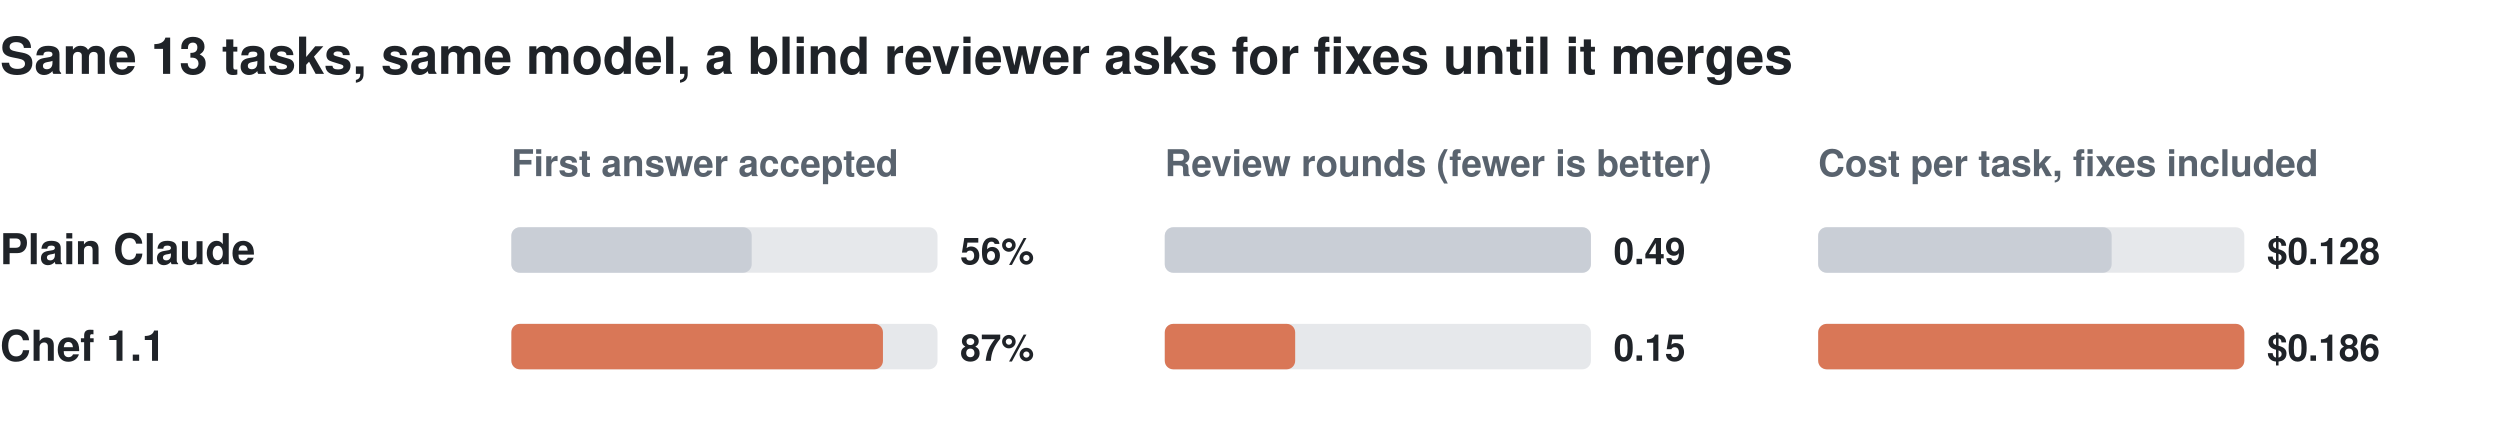
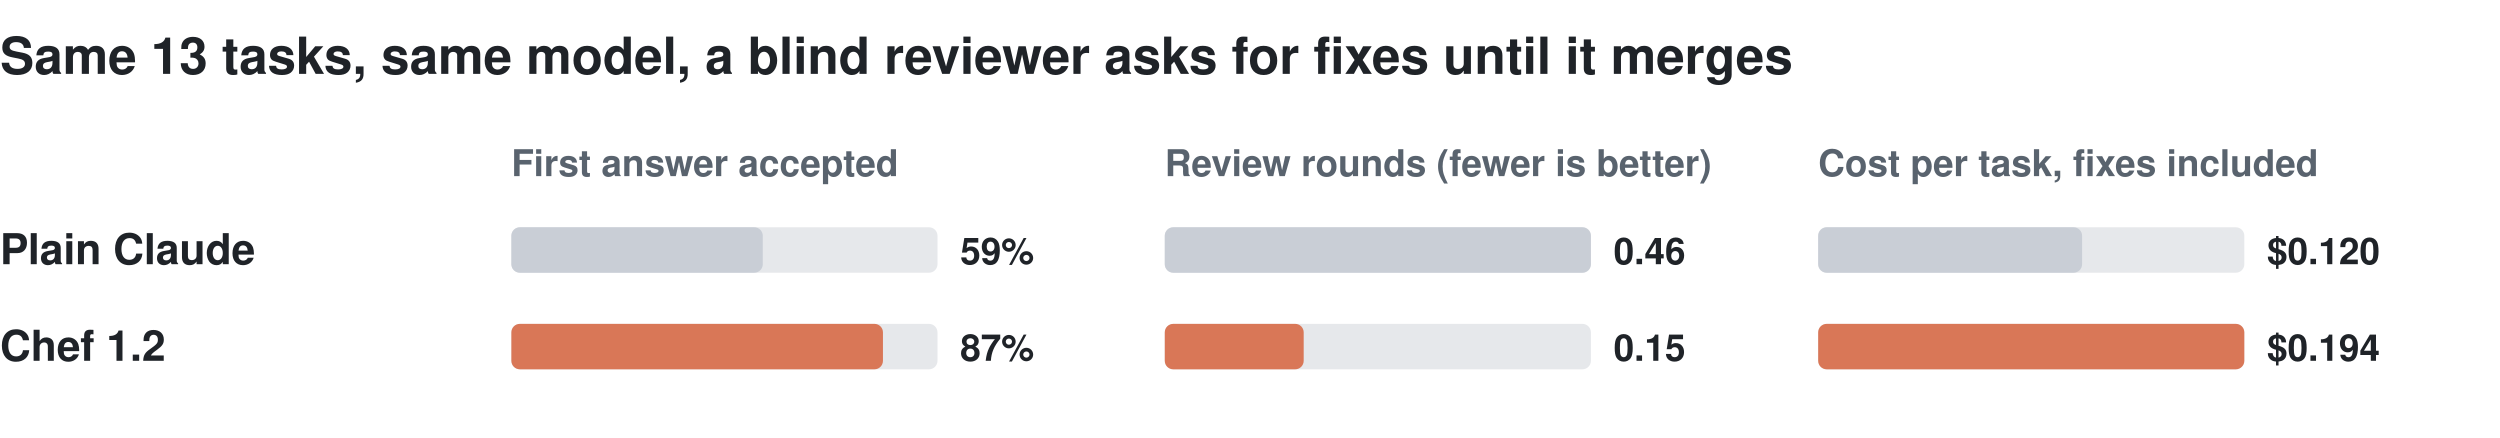
- <svg xmlns="http://www.w3.org/2000/svg" width="880" height="154" viewBox="0 0 880 154" role="img" aria-label="Plain Claude: first answer accepted 56%, 0.49 review rounds per task, $0.128 per task with fixes; Chef 1.1: first answer accepted 87%, 0.15 review rounds per task, $0.186 per task with fixes">
+ <svg xmlns="http://www.w3.org/2000/svg" width="880" height="154" viewBox="0 0 880 154" role="img" aria-label="Plain Claude: first answer accepted 59%, 0.46 review rounds per task, $0.120 per task with fixes; Chef 1.2: first answer accepted 87%, 0.15 review rounds per task, $0.194 per task with fixes">
  <text x="0.0" y="26.0" fill="#1F2328" font-family="-apple-system, BlinkMacSystemFont, 'Segoe UI', Helvetica, Arial, sans-serif" font-size="18" font-weight="600" text-anchor="start">Same 13 tasks, same model, a blind reviewer asks for fixes until it merges</text>
  <text x="180.0" y="62.0" fill="#59636E" font-family="-apple-system, BlinkMacSystemFont, 'Segoe UI', Helvetica, Arial, sans-serif" font-size="13" font-weight="600" text-anchor="start">First answer accepted</text>
  <text x="410.0" y="62.0" fill="#59636E" font-family="-apple-system, BlinkMacSystemFont, 'Segoe UI', Helvetica, Arial, sans-serif" font-size="13" font-weight="600" text-anchor="start">Review rounds (fewer is better)</text>
  <text x="640.0" y="62.0" fill="#59636E" font-family="-apple-system, BlinkMacSystemFont, 'Segoe UI', Helvetica, Arial, sans-serif" font-size="13" font-weight="600" text-anchor="start">Cost per task, fixes included</text>
  <text x="0.0" y="93.0" fill="#1F2328" font-family="-apple-system, BlinkMacSystemFont, 'Segoe UI', Helvetica, Arial, sans-serif" font-size="15" font-weight="600" text-anchor="start">Plain Claude</text>
  <rect x="180.0" y="80.0" width="150.0" height="16.0" rx="3" fill="#E6E8EB" />
-   <rect x="180.0" y="80.0" width="84.6" height="16.0" rx="3" fill="#C9CED6" />
-   <text x="338.0" y="93.0" fill="#1F2328" font-family="-apple-system, BlinkMacSystemFont, 'Segoe UI', Helvetica, Arial, sans-serif" font-size="13" font-weight="600" text-anchor="start">56%</text>
+   <rect x="180.0" y="80.0" width="88.5" height="16.0" rx="3" fill="#C9CED6" />
+   <text x="338.0" y="93.0" fill="#1F2328" font-family="-apple-system, BlinkMacSystemFont, 'Segoe UI', Helvetica, Arial, sans-serif" font-size="13" font-weight="600" text-anchor="start">59%</text>
  <rect x="410.0" y="80.0" width="150.0" height="16.0" rx="3" fill="#E6E8EB" />
  <rect x="410.0" y="80.0" width="150.0" height="16.0" rx="3" fill="#C9CED6" />
-   <text x="568.0" y="93.0" fill="#1F2328" font-family="-apple-system, BlinkMacSystemFont, 'Segoe UI', Helvetica, Arial, sans-serif" font-size="13" font-weight="600" text-anchor="start">0.49</text>
+   <text x="568.0" y="93.0" fill="#1F2328" font-family="-apple-system, BlinkMacSystemFont, 'Segoe UI', Helvetica, Arial, sans-serif" font-size="13" font-weight="600" text-anchor="start">0.46</text>
  <rect x="640.0" y="80.0" width="150.0" height="16.0" rx="3" fill="#E6E8EB" />
-   <rect x="640.0" y="80.0" width="103.3" height="16.0" rx="3" fill="#C9CED6" />
-   <text x="798.0" y="93.0" fill="#1F2328" font-family="-apple-system, BlinkMacSystemFont, 'Segoe UI', Helvetica, Arial, sans-serif" font-size="13" font-weight="600" text-anchor="start">$0.128</text>
-   <text x="0.0" y="127.0" fill="#1F2328" font-family="-apple-system, BlinkMacSystemFont, 'Segoe UI', Helvetica, Arial, sans-serif" font-size="15" font-weight="600" text-anchor="start">Chef 1.1</text>
+   <rect x="640.0" y="80.0" width="92.9" height="16.0" rx="3" fill="#C9CED6" />
+   <text x="798.0" y="93.0" fill="#1F2328" font-family="-apple-system, BlinkMacSystemFont, 'Segoe UI', Helvetica, Arial, sans-serif" font-size="13" font-weight="600" text-anchor="start">$0.120</text>
+   <text x="0.0" y="127.0" fill="#1F2328" font-family="-apple-system, BlinkMacSystemFont, 'Segoe UI', Helvetica, Arial, sans-serif" font-size="15" font-weight="600" text-anchor="start">Chef 1.2</text>
  <rect x="180.0" y="114.0" width="150.0" height="16.0" rx="3" fill="#E6E8EB" />
  <rect x="180.0" y="114.0" width="130.8" height="16.0" rx="3" fill="#D97757" />
  <text x="338.0" y="127.0" fill="#1F2328" font-family="-apple-system, BlinkMacSystemFont, 'Segoe UI', Helvetica, Arial, sans-serif" font-size="13" font-weight="600" text-anchor="start">87%</text>
  <rect x="410.0" y="114.0" width="150.0" height="16.0" rx="3" fill="#E6E8EB" />
-   <rect x="410.0" y="114.0" width="45.9" height="16.0" rx="3" fill="#D97757" />
+   <rect x="410.0" y="114.0" width="48.9" height="16.0" rx="3" fill="#D97757" />
  <text x="568.0" y="127.0" fill="#1F2328" font-family="-apple-system, BlinkMacSystemFont, 'Segoe UI', Helvetica, Arial, sans-serif" font-size="13" font-weight="600" text-anchor="start">0.15</text>
  <rect x="640.0" y="114.0" width="150.0" height="16.0" rx="3" fill="#E6E8EB" />
  <rect x="640.0" y="114.0" width="150.0" height="16.0" rx="3" fill="#D97757" />
-   <text x="798.0" y="127.0" fill="#1F2328" font-family="-apple-system, BlinkMacSystemFont, 'Segoe UI', Helvetica, Arial, sans-serif" font-size="13" font-weight="600" text-anchor="start">$0.186</text>
+   <text x="798.0" y="127.0" fill="#1F2328" font-family="-apple-system, BlinkMacSystemFont, 'Segoe UI', Helvetica, Arial, sans-serif" font-size="13" font-weight="600" text-anchor="start">$0.194</text>
</svg>
